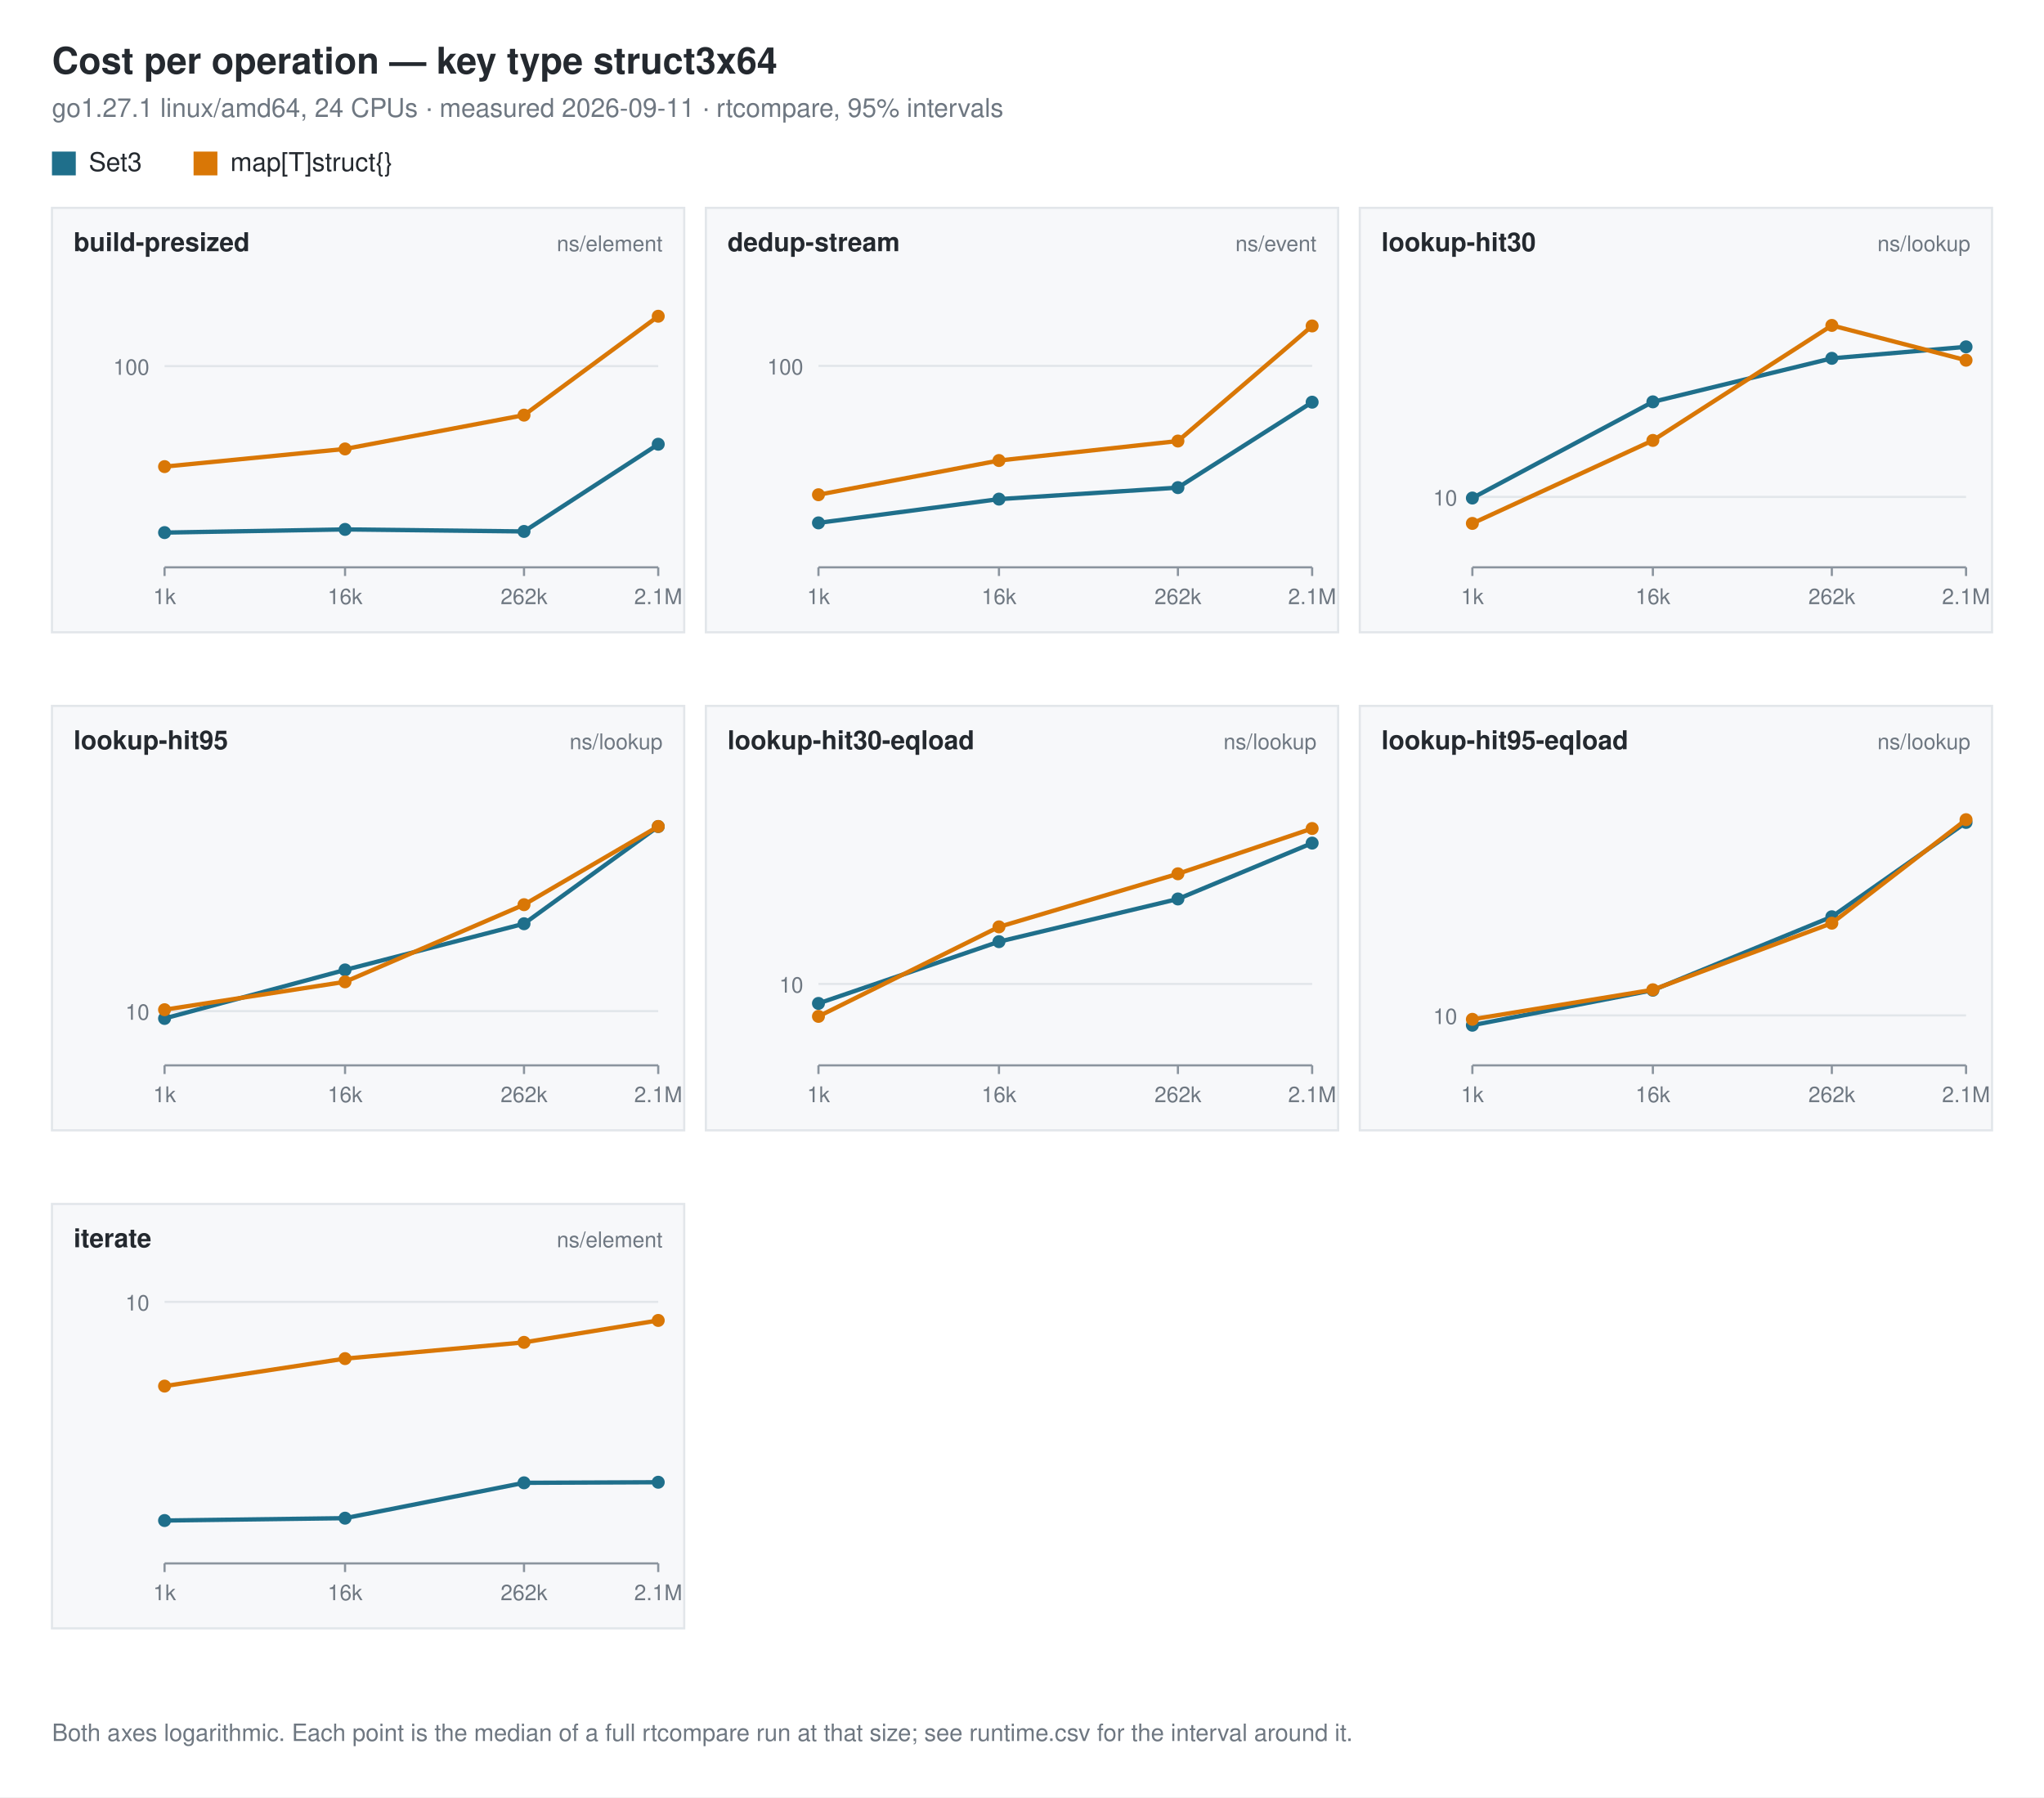
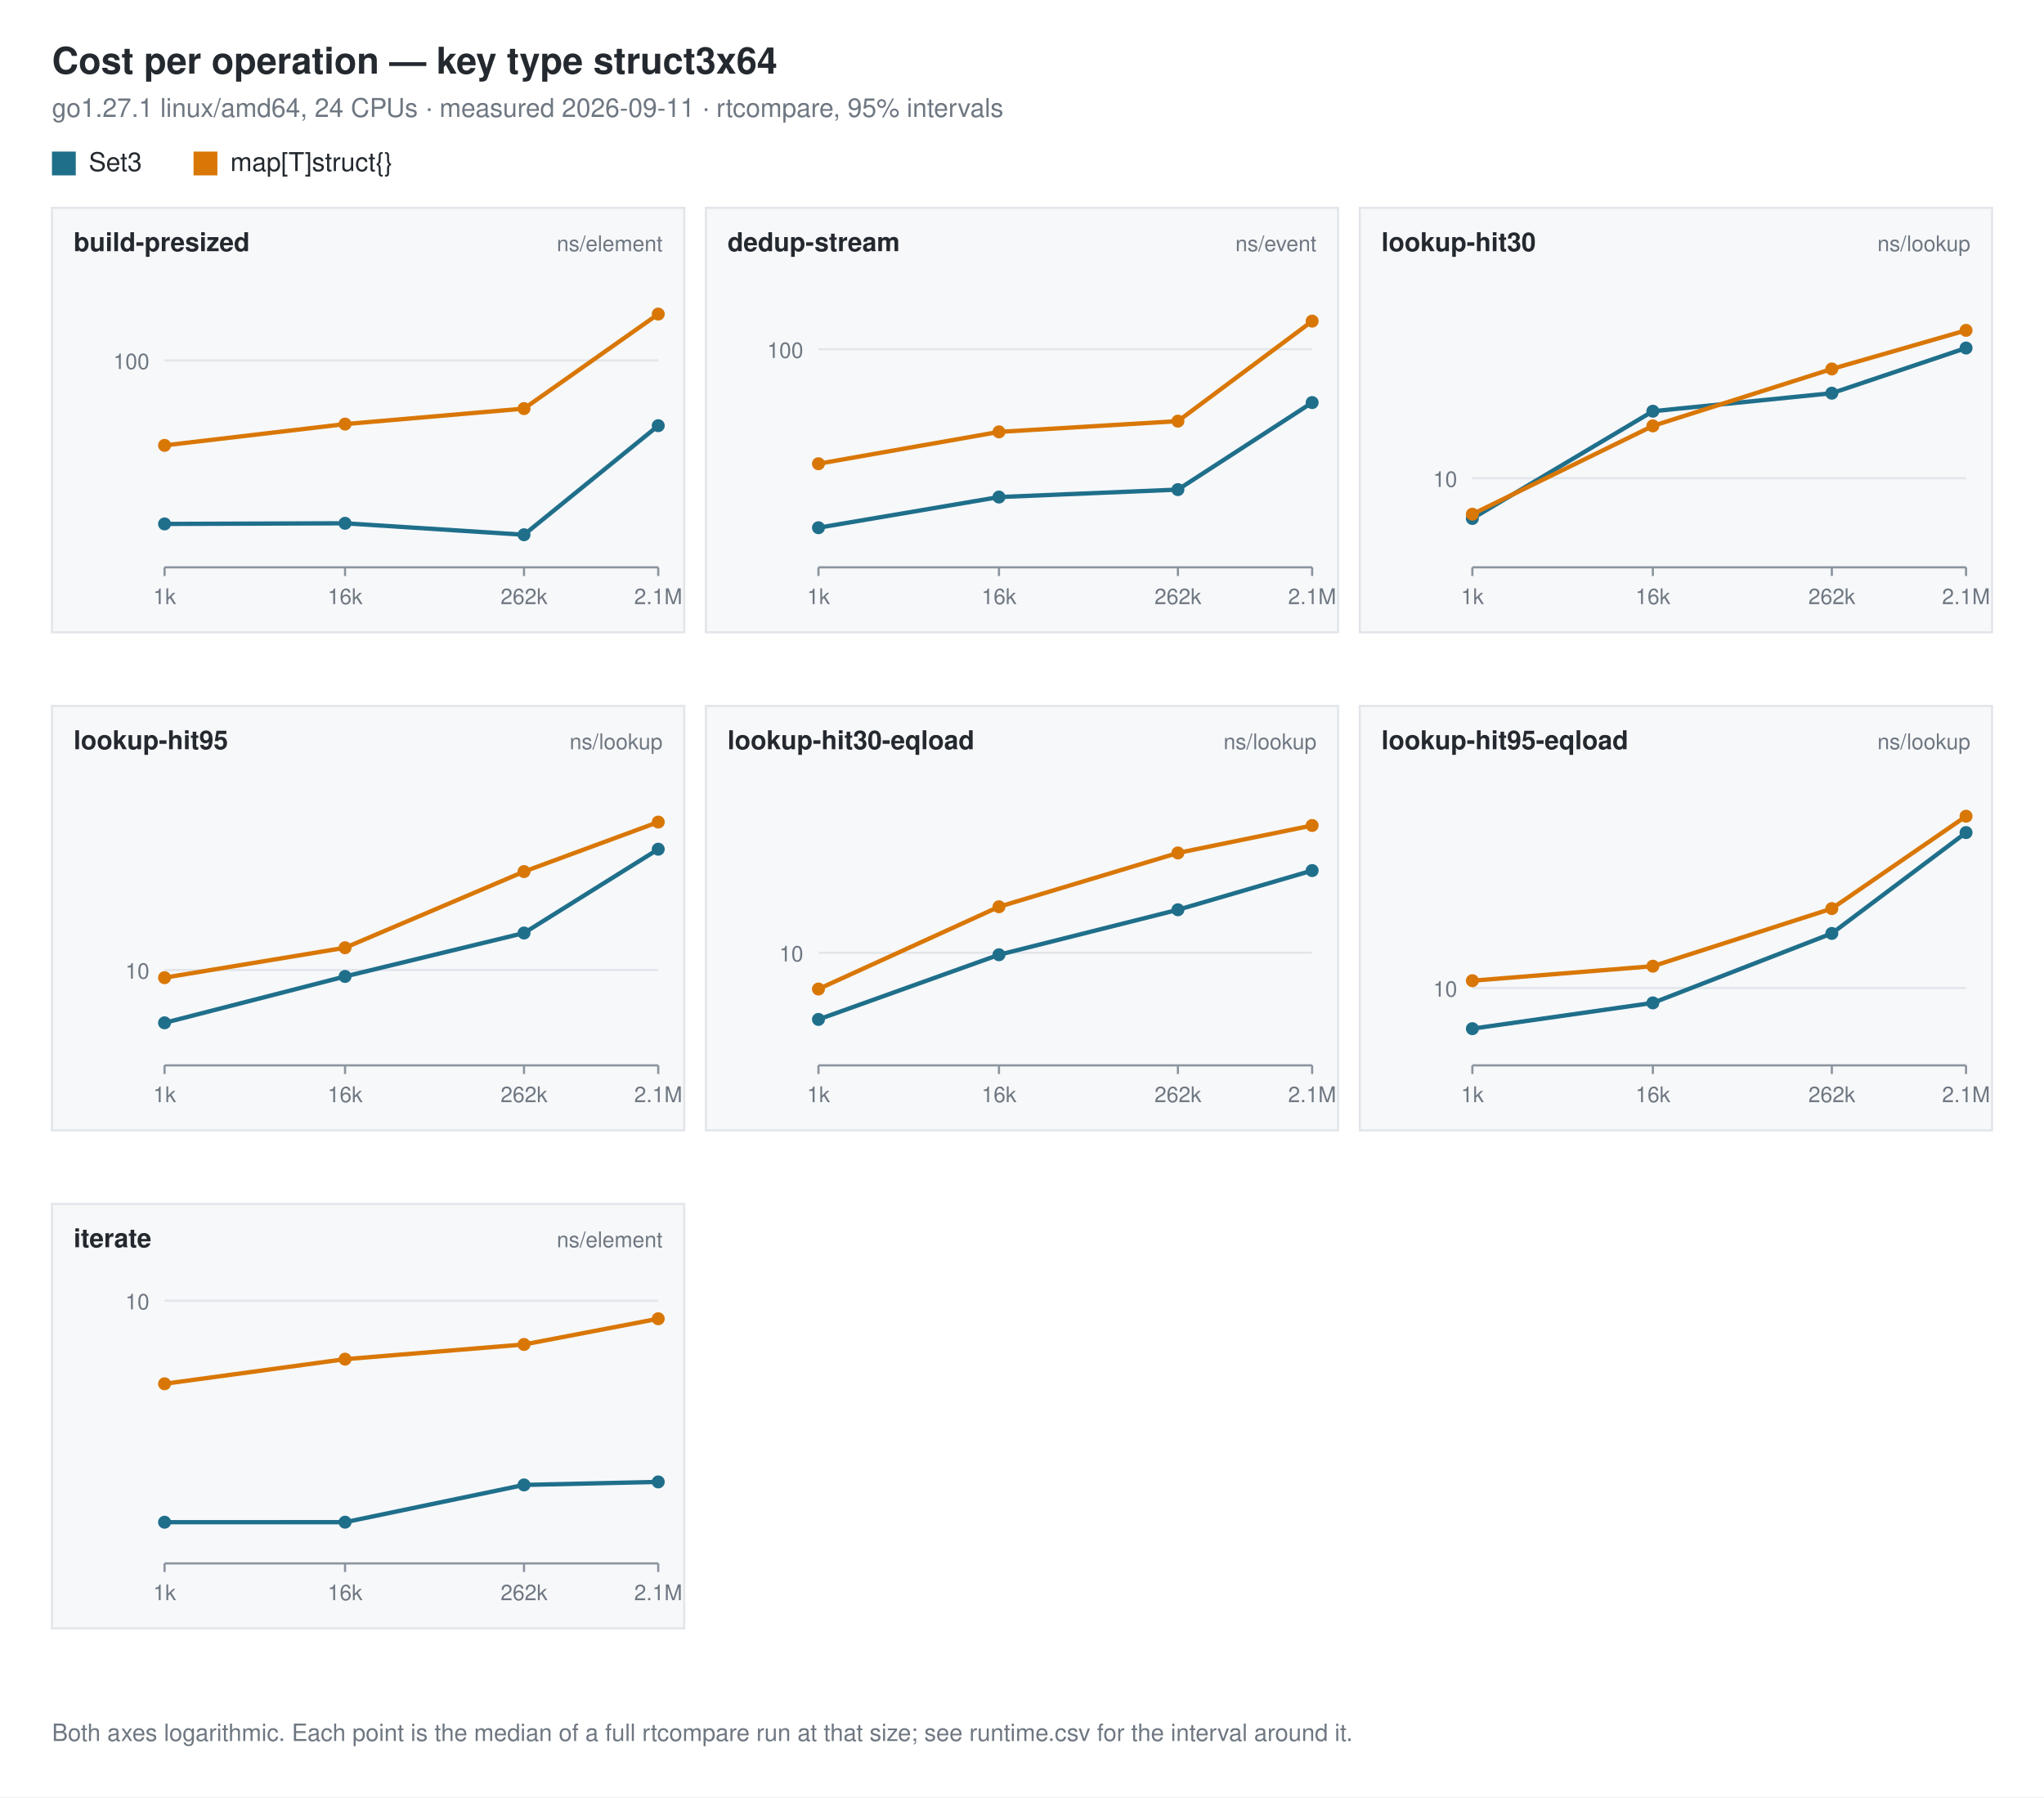
<svg xmlns="http://www.w3.org/2000/svg" width="944" height="830" viewBox="0 0 944 830" font-family="-apple-system, BlinkMacSystemFont, 'Segoe UI', Helvetica, Arial, sans-serif">
  <rect x="0" y="0" width="944" height="830" fill="#ffffff" />
  <text x="24" y="34" font-size="17" fill="#24292f" text-anchor="start" font-weight="600">Cost per operation — key type struct3x64</text>
  <text x="24" y="54" font-size="12" fill="#6e7781" text-anchor="start" font-weight="400">go1.27.1 linux/amd64, 24 CPUs · measured 2026-09-11 · rtcompare, 95% intervals</text>
  <rect x="24" y="70" width="11" height="11" fill="#1f6f8b" />
  <text x="41" y="79" font-size="12" fill="#24292f" text-anchor="start" font-weight="400">Set3</text>
  <rect x="89.4" y="70" width="11" height="11" fill="#d97706" />
  <text x="106.4" y="79" font-size="12" fill="#24292f" text-anchor="start" font-weight="400">map[T]struct{}</text>
  <rect x="24" y="96" width="292" height="196" fill="#f7f8fa" stroke="#e2e6ea" stroke-width="1" />
  <text x="34" y="116" font-size="12" fill="#24292f" text-anchor="start" font-weight="600">build-presized</text>
  <text x="306" y="116" font-size="10" fill="#6e7781" text-anchor="end" font-weight="400">ns/element</text>
-   <line x1="76" y1="169.084" x2="304" y2="169.084" stroke="#e2e6ea" stroke-width="1" />
-   <text x="69" y="173.084" font-size="10" fill="#6e7781" text-anchor="end" font-weight="400">100</text>
+   <line x1="76" y1="166.451" x2="304" y2="166.451" stroke="#e2e6ea" stroke-width="1" />
+   <text x="69" y="170.451" font-size="10" fill="#6e7781" text-anchor="end" font-weight="400">100</text>
  <line x1="76" y1="262" x2="76" y2="266" stroke="#8b949e" stroke-width="1" />
  <text x="76" y="279" font-size="10" fill="#6e7781" text-anchor="middle" font-weight="400">1k</text>
  <line x1="159.359" y1="262" x2="159.359" y2="266" stroke="#8b949e" stroke-width="1" />
  <text x="159.359" y="279" font-size="10" fill="#6e7781" text-anchor="middle" font-weight="400">16k</text>
  <line x1="242.011" y1="262" x2="242.011" y2="266" stroke="#8b949e" stroke-width="1" />
  <text x="242.011" y="279" font-size="10" fill="#6e7781" text-anchor="middle" font-weight="400">262k</text>
  <line x1="304" y1="262" x2="304" y2="266" stroke="#8b949e" stroke-width="1" />
  <text x="304" y="279" font-size="10" fill="#6e7781" text-anchor="middle" font-weight="400">2.1M</text>
  <line x1="76" y1="262" x2="304" y2="262" stroke="#8b949e" stroke-width="1" />
-   <polyline points="76,245.957 159.359,244.491 242.011,245.425 304,205.155" fill="none" stroke="#1f6f8b" stroke-width="2" stroke-linejoin="round" stroke-linecap="round" />
-   <circle cx="76" cy="245.957" r="3" fill="#1f6f8b" />
-   <circle cx="159.359" cy="244.491" r="3" fill="#1f6f8b" />
-   <circle cx="242.011" cy="245.425" r="3" fill="#1f6f8b" />
-   <circle cx="304" cy="205.155" r="3" fill="#1f6f8b" />
-   <polyline points="76,215.488 159.359,207.324 242.011,191.714 304,146.043" fill="none" stroke="#d97706" stroke-width="2" stroke-linejoin="round" stroke-linecap="round" />
-   <circle cx="76" cy="215.488" r="3" fill="#d97706" />
-   <circle cx="159.359" cy="207.324" r="3" fill="#d97706" />
-   <circle cx="242.011" cy="191.714" r="3" fill="#d97706" />
-   <circle cx="304" cy="146.043" r="3" fill="#d97706" />
+   <polyline points="76,241.958 159.359,241.664 242.011,246.951 304,196.587" fill="none" stroke="#1f6f8b" stroke-width="2" stroke-linejoin="round" stroke-linecap="round" />
+   <circle cx="76" cy="241.958" r="3" fill="#1f6f8b" />
+   <circle cx="159.359" cy="241.664" r="3" fill="#1f6f8b" />
+   <circle cx="242.011" cy="246.951" r="3" fill="#1f6f8b" />
+   <circle cx="304" cy="196.587" r="3" fill="#1f6f8b" />
+   <polyline points="76,205.682 159.359,195.848 242.011,188.696 304,145.049" fill="none" stroke="#d97706" stroke-width="2" stroke-linejoin="round" stroke-linecap="round" />
+   <circle cx="76" cy="205.682" r="3" fill="#d97706" />
+   <circle cx="159.359" cy="195.848" r="3" fill="#d97706" />
+   <circle cx="242.011" cy="188.696" r="3" fill="#d97706" />
+   <circle cx="304" cy="145.049" r="3" fill="#d97706" />
  <rect x="326" y="96" width="292" height="196" fill="#f7f8fa" stroke="#e2e6ea" stroke-width="1" />
  <text x="336" y="116" font-size="12" fill="#24292f" text-anchor="start" font-weight="600">dedup-stream</text>
  <text x="608" y="116" font-size="10" fill="#6e7781" text-anchor="end" font-weight="400">ns/event</text>
-   <line x1="378" y1="168.967" x2="606" y2="168.967" stroke="#e2e6ea" stroke-width="1" />
-   <text x="371" y="172.967" font-size="10" fill="#6e7781" text-anchor="end" font-weight="400">100</text>
+   <line x1="378" y1="161.281" x2="606" y2="161.281" stroke="#e2e6ea" stroke-width="1" />
+   <text x="371" y="165.281" font-size="10" fill="#6e7781" text-anchor="end" font-weight="400">100</text>
  <line x1="378" y1="262" x2="378" y2="266" stroke="#8b949e" stroke-width="1" />
  <text x="378" y="279" font-size="10" fill="#6e7781" text-anchor="middle" font-weight="400">1k</text>
  <line x1="461.359" y1="262" x2="461.359" y2="266" stroke="#8b949e" stroke-width="1" />
  <text x="461.359" y="279" font-size="10" fill="#6e7781" text-anchor="middle" font-weight="400">16k</text>
  <line x1="544.011" y1="262" x2="544.011" y2="266" stroke="#8b949e" stroke-width="1" />
  <text x="544.011" y="279" font-size="10" fill="#6e7781" text-anchor="middle" font-weight="400">262k</text>
  <line x1="606" y1="262" x2="606" y2="266" stroke="#8b949e" stroke-width="1" />
  <text x="606" y="279" font-size="10" fill="#6e7781" text-anchor="middle" font-weight="400">2.1M</text>
  <line x1="378" y1="262" x2="606" y2="262" stroke="#8b949e" stroke-width="1" />
-   <polyline points="378,241.474 461.359,230.497 544.011,225.19 606,185.732" fill="none" stroke="#1f6f8b" stroke-width="2" stroke-linejoin="round" stroke-linecap="round" />
-   <circle cx="378" cy="241.474" r="3" fill="#1f6f8b" />
-   <circle cx="461.359" cy="230.497" r="3" fill="#1f6f8b" />
-   <circle cx="544.011" cy="225.19" r="3" fill="#1f6f8b" />
-   <circle cx="606" cy="185.732" r="3" fill="#1f6f8b" />
-   <polyline points="378,228.474 461.359,212.675 544.011,203.677 606,150.526" fill="none" stroke="#d97706" stroke-width="2" stroke-linejoin="round" stroke-linecap="round" />
-   <circle cx="378" cy="228.474" r="3" fill="#d97706" />
-   <circle cx="461.359" cy="212.675" r="3" fill="#d97706" />
-   <circle cx="544.011" cy="203.677" r="3" fill="#d97706" />
-   <circle cx="606" cy="150.526" r="3" fill="#d97706" />
+   <polyline points="378,243.7 461.359,229.546 544.011,226.105 606,185.914" fill="none" stroke="#1f6f8b" stroke-width="2" stroke-linejoin="round" stroke-linecap="round" />
+   <circle cx="378" cy="243.7" r="3" fill="#1f6f8b" />
+   <circle cx="461.359" cy="229.546" r="3" fill="#1f6f8b" />
+   <circle cx="544.011" cy="226.105" r="3" fill="#1f6f8b" />
+   <circle cx="606" cy="185.914" r="3" fill="#1f6f8b" />
+   <polyline points="378,214.158 461.359,199.448 544.011,194.491 606,148.3" fill="none" stroke="#d97706" stroke-width="2" stroke-linejoin="round" stroke-linecap="round" />
+   <circle cx="378" cy="214.158" r="3" fill="#d97706" />
+   <circle cx="461.359" cy="199.448" r="3" fill="#d97706" />
+   <circle cx="544.011" cy="194.491" r="3" fill="#d97706" />
+   <circle cx="606" cy="148.3" r="3" fill="#d97706" />
  <rect x="628" y="96" width="292" height="196" fill="#f7f8fa" stroke="#e2e6ea" stroke-width="1" />
  <text x="638" y="116" font-size="12" fill="#24292f" text-anchor="start" font-weight="600">lookup-hit30</text>
  <text x="910" y="116" font-size="10" fill="#6e7781" text-anchor="end" font-weight="400">ns/lookup</text>
-   <line x1="680" y1="229.493" x2="908" y2="229.493" stroke="#e2e6ea" stroke-width="1" />
-   <text x="673" y="233.493" font-size="10" fill="#6e7781" text-anchor="end" font-weight="400">10</text>
+   <line x1="680" y1="220.838" x2="908" y2="220.838" stroke="#e2e6ea" stroke-width="1" />
+   <text x="673" y="224.838" font-size="10" fill="#6e7781" text-anchor="end" font-weight="400">10</text>
  <line x1="680" y1="262" x2="680" y2="266" stroke="#8b949e" stroke-width="1" />
  <text x="680" y="279" font-size="10" fill="#6e7781" text-anchor="middle" font-weight="400">1k</text>
  <line x1="763.359" y1="262" x2="763.359" y2="266" stroke="#8b949e" stroke-width="1" />
  <text x="763.359" y="279" font-size="10" fill="#6e7781" text-anchor="middle" font-weight="400">16k</text>
  <line x1="846.011" y1="262" x2="846.011" y2="266" stroke="#8b949e" stroke-width="1" />
  <text x="846.011" y="279" font-size="10" fill="#6e7781" text-anchor="middle" font-weight="400">262k</text>
  <line x1="908" y1="262" x2="908" y2="266" stroke="#8b949e" stroke-width="1" />
  <text x="908" y="279" font-size="10" fill="#6e7781" text-anchor="middle" font-weight="400">2.1M</text>
  <line x1="680" y1="262" x2="908" y2="262" stroke="#8b949e" stroke-width="1" />
-   <polyline points="680,230 763.359,185.579 846.011,165.482 908,160.177" fill="none" stroke="#1f6f8b" stroke-width="2" stroke-linejoin="round" stroke-linecap="round" />
-   <circle cx="680" cy="230" r="3" fill="#1f6f8b" />
-   <circle cx="763.359" cy="185.579" r="3" fill="#1f6f8b" />
-   <circle cx="846.011" cy="165.482" r="3" fill="#1f6f8b" />
-   <circle cx="908" cy="160.177" r="3" fill="#1f6f8b" />
-   <polyline points="680,241.72 763.359,203.391 846.011,150.28 908,166.356" fill="none" stroke="#d97706" stroke-width="2" stroke-linejoin="round" stroke-linecap="round" />
-   <circle cx="680" cy="241.72" r="3" fill="#d97706" />
-   <circle cx="763.359" cy="203.391" r="3" fill="#d97706" />
-   <circle cx="846.011" cy="150.28" r="3" fill="#d97706" />
-   <circle cx="908" cy="166.356" r="3" fill="#d97706" />
+   <polyline points="680,239.436 763.359,189.903 846.011,181.581 908,160.722" fill="none" stroke="#1f6f8b" stroke-width="2" stroke-linejoin="round" stroke-linecap="round" />
+   <circle cx="680" cy="239.436" r="3" fill="#1f6f8b" />
+   <circle cx="763.359" cy="189.903" r="3" fill="#1f6f8b" />
+   <circle cx="846.011" cy="181.581" r="3" fill="#1f6f8b" />
+   <circle cx="908" cy="160.722" r="3" fill="#1f6f8b" />
+   <polyline points="680,237.458 763.359,196.679 846.011,170.393 908,152.564" fill="none" stroke="#d97706" stroke-width="2" stroke-linejoin="round" stroke-linecap="round" />
+   <circle cx="680" cy="237.458" r="3" fill="#d97706" />
+   <circle cx="763.359" cy="196.679" r="3" fill="#d97706" />
+   <circle cx="846.011" cy="170.393" r="3" fill="#d97706" />
+   <circle cx="908" cy="152.564" r="3" fill="#d97706" />
  <rect x="24" y="326" width="292" height="196" fill="#f7f8fa" stroke="#e2e6ea" stroke-width="1" />
  <text x="34" y="346" font-size="12" fill="#24292f" text-anchor="start" font-weight="600">lookup-hit95</text>
  <text x="306" y="346" font-size="10" fill="#6e7781" text-anchor="end" font-weight="400">ns/lookup</text>
-   <line x1="76" y1="466.939" x2="304" y2="466.939" stroke="#e2e6ea" stroke-width="1" />
-   <text x="69" y="470.939" font-size="10" fill="#6e7781" text-anchor="end" font-weight="400">10</text>
+   <line x1="76" y1="447.96" x2="304" y2="447.96" stroke="#e2e6ea" stroke-width="1" />
+   <text x="69" y="451.96" font-size="10" fill="#6e7781" text-anchor="end" font-weight="400">10</text>
  <line x1="76" y1="492" x2="76" y2="496" stroke="#8b949e" stroke-width="1" />
  <text x="76" y="509" font-size="10" fill="#6e7781" text-anchor="middle" font-weight="400">1k</text>
  <line x1="159.359" y1="492" x2="159.359" y2="496" stroke="#8b949e" stroke-width="1" />
  <text x="159.359" y="509" font-size="10" fill="#6e7781" text-anchor="middle" font-weight="400">16k</text>
  <line x1="242.011" y1="492" x2="242.011" y2="496" stroke="#8b949e" stroke-width="1" />
  <text x="242.011" y="509" font-size="10" fill="#6e7781" text-anchor="middle" font-weight="400">262k</text>
  <line x1="304" y1="492" x2="304" y2="496" stroke="#8b949e" stroke-width="1" />
  <text x="304" y="509" font-size="10" fill="#6e7781" text-anchor="middle" font-weight="400">2.1M</text>
  <line x1="76" y1="492" x2="304" y2="492" stroke="#8b949e" stroke-width="1" />
-   <polyline points="76,470.34 159.359,447.926 242.011,426.594 304,381.71" fill="none" stroke="#1f6f8b" stroke-width="2" stroke-linejoin="round" stroke-linecap="round" />
-   <circle cx="76" cy="470.34" r="3" fill="#1f6f8b" />
-   <circle cx="159.359" cy="447.926" r="3" fill="#1f6f8b" />
-   <circle cx="242.011" cy="426.594" r="3" fill="#1f6f8b" />
-   <circle cx="304" cy="381.71" r="3" fill="#1f6f8b" />
-   <polyline points="76,466.298 159.359,453.418 242.011,417.793 304,381.66" fill="none" stroke="#d97706" stroke-width="2" stroke-linejoin="round" stroke-linecap="round" />
-   <circle cx="76" cy="466.298" r="3" fill="#d97706" />
-   <circle cx="159.359" cy="453.418" r="3" fill="#d97706" />
-   <circle cx="242.011" cy="417.793" r="3" fill="#d97706" />
-   <circle cx="304" cy="381.66" r="3" fill="#d97706" />
+   <polyline points="76,472.353 159.359,450.94 242.011,430.884 304,392.175" fill="none" stroke="#1f6f8b" stroke-width="2" stroke-linejoin="round" stroke-linecap="round" />
+   <circle cx="76" cy="472.353" r="3" fill="#1f6f8b" />
+   <circle cx="159.359" cy="450.94" r="3" fill="#1f6f8b" />
+   <circle cx="242.011" cy="430.884" r="3" fill="#1f6f8b" />
+   <circle cx="304" cy="392.175" r="3" fill="#1f6f8b" />
+   <polyline points="76,451.503 159.359,437.682 242.011,402.508 304,379.647" fill="none" stroke="#d97706" stroke-width="2" stroke-linejoin="round" stroke-linecap="round" />
+   <circle cx="76" cy="451.503" r="3" fill="#d97706" />
+   <circle cx="159.359" cy="437.682" r="3" fill="#d97706" />
+   <circle cx="242.011" cy="402.508" r="3" fill="#d97706" />
+   <circle cx="304" cy="379.647" r="3" fill="#d97706" />
  <rect x="326" y="326" width="292" height="196" fill="#f7f8fa" stroke="#e2e6ea" stroke-width="1" />
  <text x="336" y="346" font-size="12" fill="#24292f" text-anchor="start" font-weight="600">lookup-hit30-eqload</text>
  <text x="608" y="346" font-size="10" fill="#6e7781" text-anchor="end" font-weight="400">ns/lookup</text>
-   <line x1="378" y1="454.399" x2="606" y2="454.399" stroke="#e2e6ea" stroke-width="1" />
-   <text x="371" y="458.399" font-size="10" fill="#6e7781" text-anchor="end" font-weight="400">10</text>
+   <line x1="378" y1="439.999" x2="606" y2="439.999" stroke="#e2e6ea" stroke-width="1" />
+   <text x="371" y="443.999" font-size="10" fill="#6e7781" text-anchor="end" font-weight="400">10</text>
  <line x1="378" y1="492" x2="378" y2="496" stroke="#8b949e" stroke-width="1" />
  <text x="378" y="509" font-size="10" fill="#6e7781" text-anchor="middle" font-weight="400">1k</text>
  <line x1="461.359" y1="492" x2="461.359" y2="496" stroke="#8b949e" stroke-width="1" />
  <text x="461.359" y="509" font-size="10" fill="#6e7781" text-anchor="middle" font-weight="400">16k</text>
  <line x1="544.011" y1="492" x2="544.011" y2="496" stroke="#8b949e" stroke-width="1" />
  <text x="544.011" y="509" font-size="10" fill="#6e7781" text-anchor="middle" font-weight="400">262k</text>
  <line x1="606" y1="492" x2="606" y2="496" stroke="#8b949e" stroke-width="1" />
  <text x="606" y="509" font-size="10" fill="#6e7781" text-anchor="middle" font-weight="400">2.1M</text>
  <line x1="378" y1="492" x2="606" y2="492" stroke="#8b949e" stroke-width="1" />
-   <polyline points="378,463.391 461.359,434.875 544.011,415.155 606,389.356" fill="none" stroke="#1f6f8b" stroke-width="2" stroke-linejoin="round" stroke-linecap="round" />
-   <circle cx="378" cy="463.391" r="3" fill="#1f6f8b" />
-   <circle cx="461.359" cy="434.875" r="3" fill="#1f6f8b" />
-   <circle cx="544.011" cy="415.155" r="3" fill="#1f6f8b" />
-   <circle cx="606" cy="389.356" r="3" fill="#1f6f8b" />
-   <polyline points="378,469.381 461.359,428.044 544.011,403.528 606,382.619" fill="none" stroke="#d97706" stroke-width="2" stroke-linejoin="round" stroke-linecap="round" />
-   <circle cx="378" cy="469.381" r="3" fill="#d97706" />
-   <circle cx="461.359" cy="428.044" r="3" fill="#d97706" />
-   <circle cx="544.011" cy="403.528" r="3" fill="#d97706" />
-   <circle cx="606" cy="382.619" r="3" fill="#d97706" />
+   <polyline points="378,470.783 461.359,440.924 544.011,420.139 606,402.038" fill="none" stroke="#1f6f8b" stroke-width="2" stroke-linejoin="round" stroke-linecap="round" />
+   <circle cx="378" cy="470.783" r="3" fill="#1f6f8b" />
+   <circle cx="461.359" cy="440.924" r="3" fill="#1f6f8b" />
+   <circle cx="544.011" cy="420.139" r="3" fill="#1f6f8b" />
+   <circle cx="606" cy="402.038" r="3" fill="#1f6f8b" />
+   <polyline points="378,456.743 461.359,418.752 544.011,393.9 606,381.217" fill="none" stroke="#d97706" stroke-width="2" stroke-linejoin="round" stroke-linecap="round" />
+   <circle cx="378" cy="456.743" r="3" fill="#d97706" />
+   <circle cx="461.359" cy="418.752" r="3" fill="#d97706" />
+   <circle cx="544.011" cy="393.9" r="3" fill="#d97706" />
+   <circle cx="606" cy="381.217" r="3" fill="#d97706" />
  <rect x="628" y="326" width="292" height="196" fill="#f7f8fa" stroke="#e2e6ea" stroke-width="1" />
  <text x="638" y="346" font-size="12" fill="#24292f" text-anchor="start" font-weight="600">lookup-hit95-eqload</text>
  <text x="910" y="346" font-size="10" fill="#6e7781" text-anchor="end" font-weight="400">ns/lookup</text>
-   <line x1="680" y1="468.933" x2="908" y2="468.933" stroke="#e2e6ea" stroke-width="1" />
-   <text x="673" y="472.933" font-size="10" fill="#6e7781" text-anchor="end" font-weight="400">10</text>
+   <line x1="680" y1="456.278" x2="908" y2="456.278" stroke="#e2e6ea" stroke-width="1" />
+   <text x="673" y="460.278" font-size="10" fill="#6e7781" text-anchor="end" font-weight="400">10</text>
  <line x1="680" y1="492" x2="680" y2="496" stroke="#8b949e" stroke-width="1" />
  <text x="680" y="509" font-size="10" fill="#6e7781" text-anchor="middle" font-weight="400">1k</text>
  <line x1="763.359" y1="492" x2="763.359" y2="496" stroke="#8b949e" stroke-width="1" />
  <text x="763.359" y="509" font-size="10" fill="#6e7781" text-anchor="middle" font-weight="400">16k</text>
  <line x1="846.011" y1="492" x2="846.011" y2="496" stroke="#8b949e" stroke-width="1" />
  <text x="846.011" y="509" font-size="10" fill="#6e7781" text-anchor="middle" font-weight="400">262k</text>
  <line x1="908" y1="492" x2="908" y2="496" stroke="#8b949e" stroke-width="1" />
  <text x="908" y="509" font-size="10" fill="#6e7781" text-anchor="middle" font-weight="400">2.1M</text>
  <line x1="680" y1="492" x2="908" y2="492" stroke="#8b949e" stroke-width="1" />
-   <polyline points="680,473.46 763.359,457.292 846.011,423.367 908,379.807" fill="none" stroke="#1f6f8b" stroke-width="2" stroke-linejoin="round" stroke-linecap="round" />
-   <circle cx="680" cy="473.46" r="3" fill="#1f6f8b" />
-   <circle cx="763.359" cy="457.292" r="3" fill="#1f6f8b" />
-   <circle cx="846.011" cy="423.367" r="3" fill="#1f6f8b" />
-   <circle cx="908" cy="379.807" r="3" fill="#1f6f8b" />
-   <polyline points="680,470.736 763.359,457.084 846.011,426.335 908,378.54" fill="none" stroke="#d97706" stroke-width="2" stroke-linejoin="round" stroke-linecap="round" />
-   <circle cx="680" cy="470.736" r="3" fill="#d97706" />
-   <circle cx="763.359" cy="457.084" r="3" fill="#d97706" />
-   <circle cx="846.011" cy="426.335" r="3" fill="#d97706" />
-   <circle cx="908" cy="378.54" r="3" fill="#d97706" />
+   <polyline points="680,475.054 763.359,463.148 846.011,431.069 908,384.501" fill="none" stroke="#1f6f8b" stroke-width="2" stroke-linejoin="round" stroke-linecap="round" />
+   <circle cx="680" cy="475.054" r="3" fill="#1f6f8b" />
+   <circle cx="763.359" cy="463.148" r="3" fill="#1f6f8b" />
+   <circle cx="846.011" cy="431.069" r="3" fill="#1f6f8b" />
+   <circle cx="908" cy="384.501" r="3" fill="#1f6f8b" />
+   <polyline points="680,452.905 763.359,446.202 846.011,419.6 908,376.946" fill="none" stroke="#d97706" stroke-width="2" stroke-linejoin="round" stroke-linecap="round" />
+   <circle cx="680" cy="452.905" r="3" fill="#d97706" />
+   <circle cx="763.359" cy="446.202" r="3" fill="#d97706" />
+   <circle cx="846.011" cy="419.6" r="3" fill="#d97706" />
+   <circle cx="908" cy="376.946" r="3" fill="#d97706" />
  <rect x="24" y="556" width="292" height="196" fill="#f7f8fa" stroke="#e2e6ea" stroke-width="1" />
  <text x="34" y="576" font-size="12" fill="#24292f" text-anchor="start" font-weight="600">iterate</text>
  <text x="306" y="576" font-size="10" fill="#6e7781" text-anchor="end" font-weight="400">ns/element</text>
-   <line x1="76" y1="601.221" x2="304" y2="601.221" stroke="#e2e6ea" stroke-width="1" />
-   <text x="69" y="605.221" font-size="10" fill="#6e7781" text-anchor="end" font-weight="400">10</text>
+   <line x1="76" y1="600.692" x2="304" y2="600.692" stroke="#e2e6ea" stroke-width="1" />
+   <text x="69" y="604.692" font-size="10" fill="#6e7781" text-anchor="end" font-weight="400">10</text>
  <line x1="76" y1="722" x2="76" y2="726" stroke="#8b949e" stroke-width="1" />
  <text x="76" y="739" font-size="10" fill="#6e7781" text-anchor="middle" font-weight="400">1k</text>
  <line x1="159.359" y1="722" x2="159.359" y2="726" stroke="#8b949e" stroke-width="1" />
  <text x="159.359" y="739" font-size="10" fill="#6e7781" text-anchor="middle" font-weight="400">16k</text>
  <line x1="242.011" y1="722" x2="242.011" y2="726" stroke="#8b949e" stroke-width="1" />
  <text x="242.011" y="739" font-size="10" fill="#6e7781" text-anchor="middle" font-weight="400">262k</text>
  <line x1="304" y1="722" x2="304" y2="726" stroke="#8b949e" stroke-width="1" />
  <text x="304" y="739" font-size="10" fill="#6e7781" text-anchor="middle" font-weight="400">2.1M</text>
  <line x1="76" y1="722" x2="304" y2="722" stroke="#8b949e" stroke-width="1" />
-   <polyline points="76,702.203 159.359,701.116 242.011,684.783 304,684.52" fill="none" stroke="#1f6f8b" stroke-width="2" stroke-linejoin="round" stroke-linecap="round" />
-   <circle cx="76" cy="702.203" r="3" fill="#1f6f8b" />
-   <circle cx="159.359" cy="701.116" r="3" fill="#1f6f8b" />
-   <circle cx="242.011" cy="684.783" r="3" fill="#1f6f8b" />
-   <circle cx="304" cy="684.52" r="3" fill="#1f6f8b" />
-   <polyline points="76,640.12 159.359,627.428 242.011,619.919 304,609.797" fill="none" stroke="#d97706" stroke-width="2" stroke-linejoin="round" stroke-linecap="round" />
-   <circle cx="76" cy="640.12" r="3" fill="#d97706" />
-   <circle cx="159.359" cy="627.428" r="3" fill="#d97706" />
-   <circle cx="242.011" cy="619.919" r="3" fill="#d97706" />
-   <circle cx="304" cy="609.797" r="3" fill="#d97706" />
+   <polyline points="76,702.98 159.359,702.966 242.011,685.76 304,684.369" fill="none" stroke="#1f6f8b" stroke-width="2" stroke-linejoin="round" stroke-linecap="round" />
+   <circle cx="76" cy="702.98" r="3" fill="#1f6f8b" />
+   <circle cx="159.359" cy="702.966" r="3" fill="#1f6f8b" />
+   <circle cx="242.011" cy="685.76" r="3" fill="#1f6f8b" />
+   <circle cx="304" cy="684.369" r="3" fill="#1f6f8b" />
+   <polyline points="76,639.051 159.359,627.682 242.011,620.891 304,609.02" fill="none" stroke="#d97706" stroke-width="2" stroke-linejoin="round" stroke-linecap="round" />
+   <circle cx="76" cy="639.051" r="3" fill="#d97706" />
+   <circle cx="159.359" cy="627.682" r="3" fill="#d97706" />
+   <circle cx="242.011" cy="620.891" r="3" fill="#d97706" />
+   <circle cx="304" cy="609.02" r="3" fill="#d97706" />
  <text x="24" y="804" font-size="11" fill="#6e7781" text-anchor="start" font-weight="400">Both axes logarithmic. Each point is the median of a full rtcompare run at that size; see runtime.csv for the interval around it.</text>
</svg>
